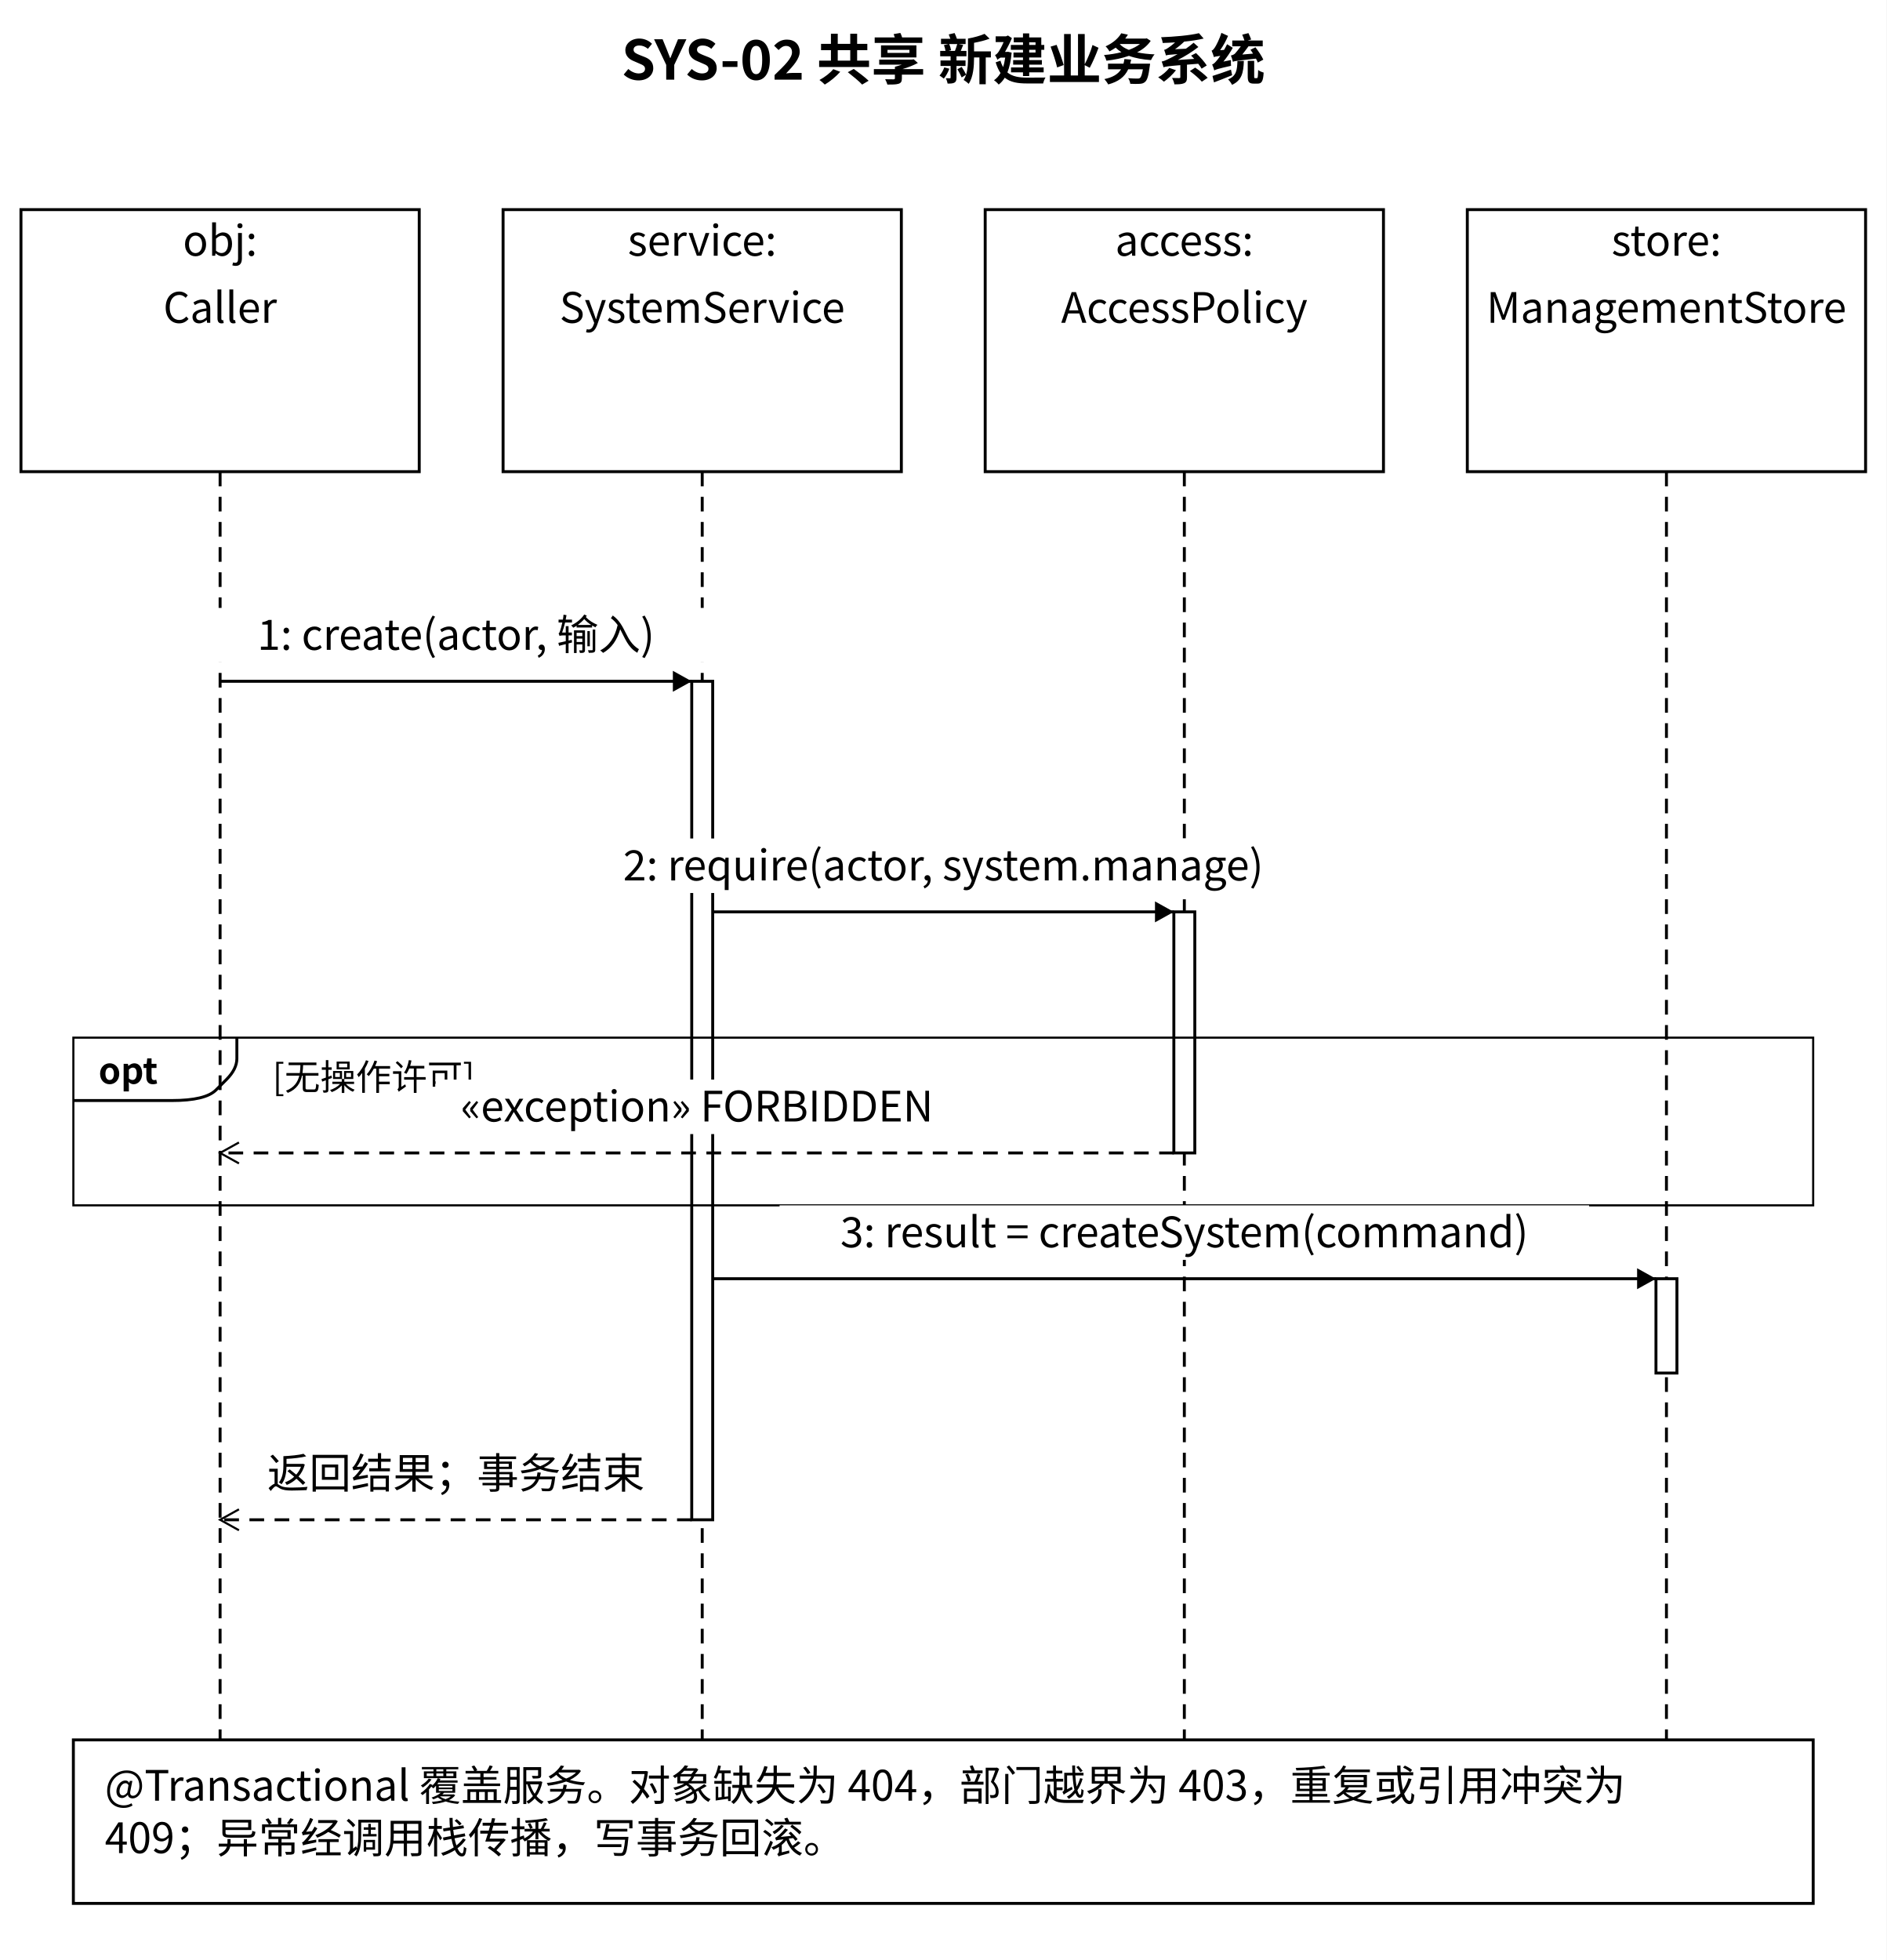
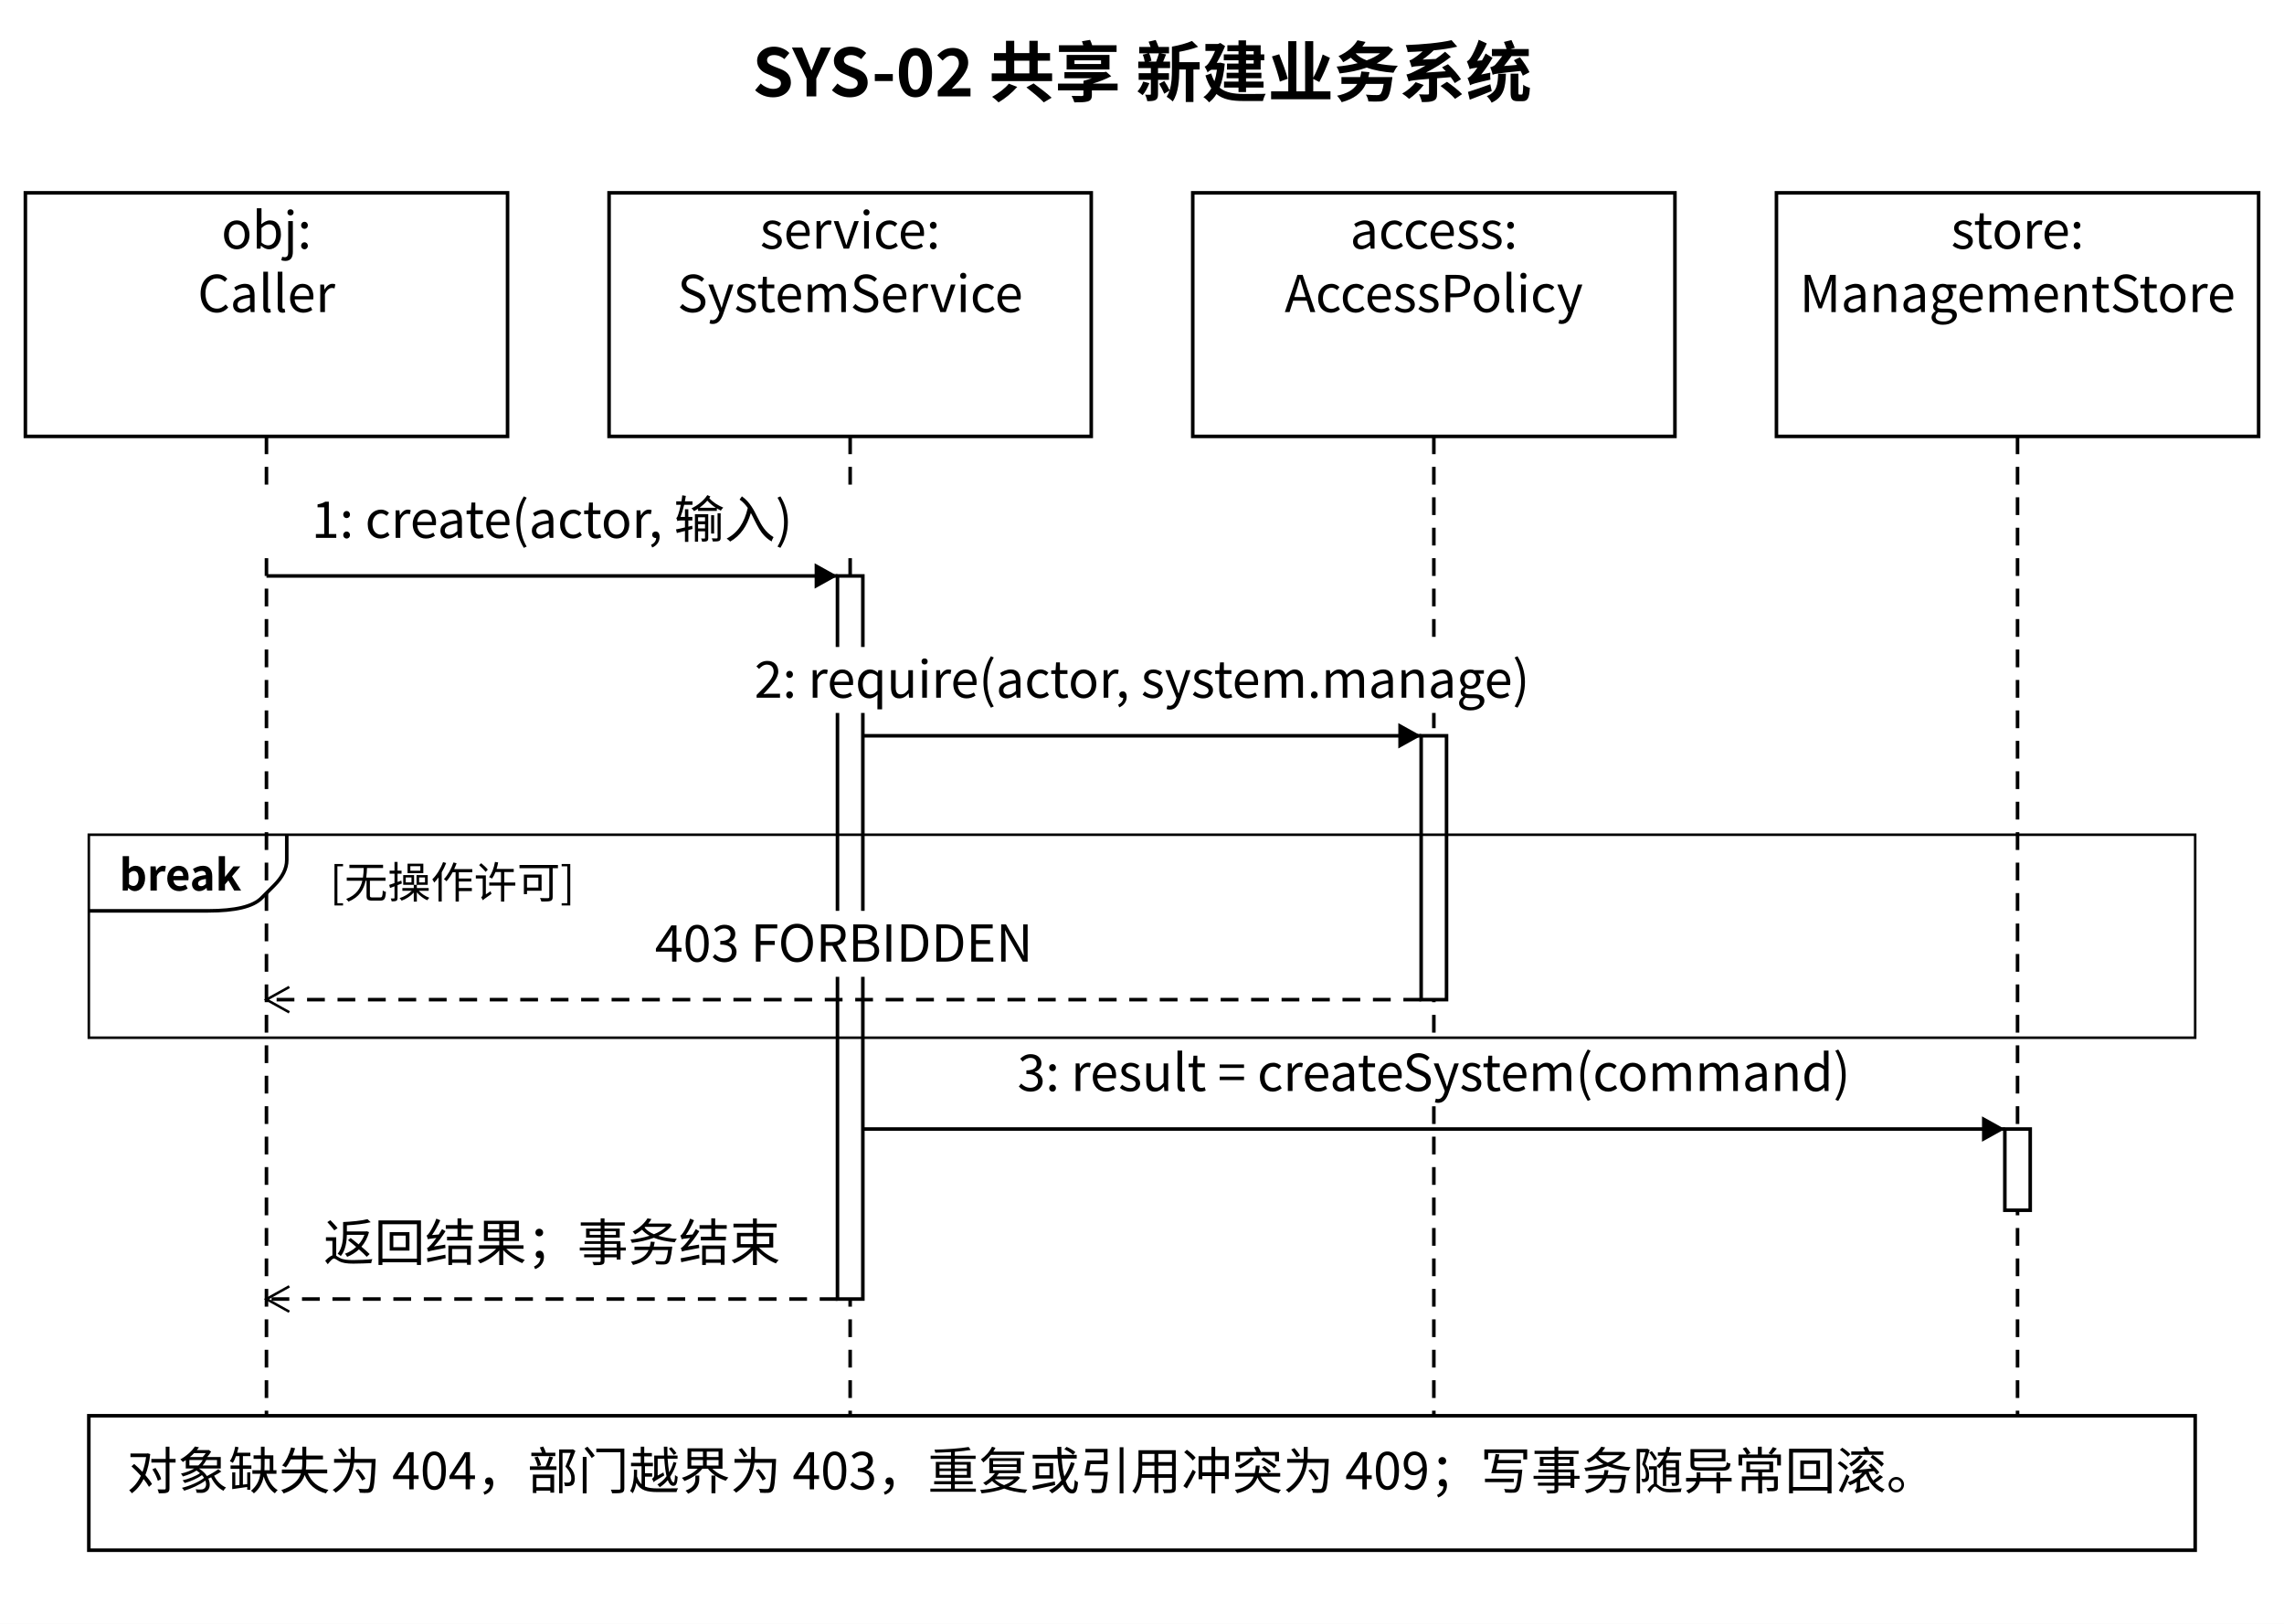
- <svg xmlns="http://www.w3.org/2000/svg" width="900" height="935" viewBox="0 0 900 935">
+ <svg xmlns="http://www.w3.org/2000/svg" width="900" height="640" viewBox="0 0 900 640">
  <style>text{font-family:'PingFang SC','Microsoft YaHei','Noto Sans CJK SC',system-ui,sans-serif;fill:black}</style>
  <defs>
    <marker id="open" markerWidth="12" markerHeight="12" refX="10" refY="6" orient="auto" markerUnits="userSpaceOnUse">
      <path d="M1,1 L10,6 L1,11" fill="none" stroke="black" />
    </marker>
    <marker id="filled" markerWidth="12" markerHeight="12" refX="10" refY="6" orient="auto" markerUnits="userSpaceOnUse">
      <path d="M1,1 L10,6 L1,11 Z" fill="black" />
    </marker>
    <marker id="triangle" markerWidth="16" markerHeight="16" refX="14" refY="8" orient="auto" markerUnits="userSpaceOnUse">
      <path d="M1,1 L14,8 L1,15 Z" fill="white" stroke="black" />
    </marker>
  </defs>
  <rect width="100%" height="100%" fill="white" />
  <text x="450.0" y="38" font-size="26" text-anchor="middle" font-weight="600">SYS-02 共享 新建业务系统</text>
-   <rect x="10" y="100" width="190" height="125" rx="0" fill="white" stroke="black" stroke-width="1.4" />
-   <text x="105" y="122" font-size="20" text-anchor="middle" font-weight="400">obj:</text>
-   <text x="105" y="154" font-size="20" text-anchor="middle" font-weight="400">Caller</text>
-   <path d="M 105,225 L 105,900" fill="none" stroke="black" stroke-width="1.4" stroke-dasharray="7 5" />
-   <rect x="240" y="100" width="190" height="125" rx="0" fill="white" stroke="black" stroke-width="1.4" />
-   <text x="335" y="122" font-size="20" text-anchor="middle" font-weight="400">service:</text>
-   <text x="335" y="154" font-size="20" text-anchor="middle" font-weight="400">SystemService</text>
-   <path d="M 335,225 L 335,900" fill="none" stroke="black" stroke-width="1.4" stroke-dasharray="7 5" />
-   <rect x="470" y="100" width="190" height="125" rx="0" fill="white" stroke="black" stroke-width="1.4" />
-   <text x="565" y="122" font-size="20" text-anchor="middle" font-weight="400">access:</text>
-   <text x="565" y="154" font-size="20" text-anchor="middle" font-weight="400">AccessPolicy</text>
-   <path d="M 565,225 L 565,900" fill="none" stroke="black" stroke-width="1.4" stroke-dasharray="7 5" />
-   <rect x="700" y="100" width="190" height="125" rx="0" fill="white" stroke="black" stroke-width="1.4" />
-   <text x="795" y="122" font-size="20" text-anchor="middle" font-weight="400">store:</text>
-   <text x="795" y="154" font-size="20" text-anchor="middle" font-weight="400">ManagementStore</text>
-   <path d="M 795,225 L 795,900" fill="none" stroke="black" stroke-width="1.4" stroke-dasharray="7 5" />
-   <rect x="330" y="325" width="10" height="400" rx="0" fill="white" stroke="black" stroke-width="1.4" />
-   <path d="M 105,325 L 330,325" fill="none" stroke="black" stroke-width="1.4" marker-end="url(#filled)" />
-   <rect x="89.9" y="290" width="255.2" height="26" fill="white" />
-   <text x="217.5" y="310" font-size="20" text-anchor="middle" font-weight="400">1: create(actor, 输入)</text>
-   <rect x="560" y="435" width="10" height="115" rx="0" fill="white" stroke="black" stroke-width="1.4" />
-   <path d="M 340,435 L 560,435" fill="none" stroke="black" stroke-width="1.4" marker-end="url(#filled)" />
-   <rect x="262.6" y="400" width="374.8" height="26" fill="white" />
-   <text x="450.0" y="420" font-size="20" text-anchor="middle" font-weight="400">2: require(actor, system.manage)</text>
-   <rect x="35" y="495" width="830" height="80" fill="none" stroke="black" />
-   <path d="M 35,525 L 82.0,525.0 Q 98,525 103.0,520.0 L 108.0,515.0 Q 113,510 113.0,505.0 L 113,495" fill="none" stroke="black" stroke-width="1.4" />
-   <text x="47" y="517" font-size="17" text-anchor="start" font-weight="600">opt</text>
-   <rect x="125" y="503" width="114.38" height="23" fill="white" />
-   <text x="130" y="520" font-size="17" text-anchor="start" font-weight="400">[无操作许可]</text>
-   <path d="M 560,550 L 105,550" fill="none" stroke="black" stroke-width="1.4" stroke-dasharray="7 5" marker-end="url(#open)" />
-   <rect x="207.8" y="515" width="249.4" height="26" fill="white" />
-   <text x="332.5" y="535" font-size="20" text-anchor="middle" font-weight="400">«exception» FORBIDDEN</text>
-   <rect x="790" y="610" width="10" height="45" rx="0" fill="white" stroke="black" stroke-width="1.4" />
-   <path d="M 340,610 L 790,610" fill="none" stroke="black" stroke-width="1.4" marker-end="url(#filled)" />
-   <rect x="371.9" y="575" width="386.2" height="26" fill="white" />
-   <text x="565.0" y="595" font-size="20" text-anchor="middle" font-weight="400">3: result = createSystem(command)</text>
-   <path d="M 330,725 L 105,725" fill="none" stroke="black" stroke-width="1.4" stroke-dasharray="7 5" marker-end="url(#open)" />
-   <rect x="122.5" y="690" width="190" height="26" fill="white" />
-   <text x="217.5" y="710" font-size="20" text-anchor="middle" font-weight="400">返回结果；事务结束</text>
-   <rect x="35" y="830" width="830" height="78" rx="0" fill="white" stroke="black" stroke-width="1.4" />
-   <text x="50" y="859" font-size="20" text-anchor="start" font-weight="400">@Transactional 覆盖服务。对象缺失为 404，部门越界为 403，重复或引用冲突为</text>
-   <text x="50" y="884" font-size="20" text-anchor="start" font-weight="400">409；异常经调用栈传播，写事务回滚。</text>
+   <rect x="10" y="76" width="190" height="96" rx="0" fill="white" stroke="black" stroke-width="1.4" />
+   <text x="105" y="98" font-size="20" text-anchor="middle" font-weight="400">obj:</text>
+   <text x="105" y="123" font-size="20" text-anchor="middle" font-weight="400">Caller</text>
+   <path d="M 105,172 L 105,605" fill="none" stroke="black" stroke-width="1.4" stroke-dasharray="7 5" />
+   <rect x="240" y="76" width="190" height="96" rx="0" fill="white" stroke="black" stroke-width="1.4" />
+   <text x="335" y="98" font-size="20" text-anchor="middle" font-weight="400">service:</text>
+   <text x="335" y="123" font-size="20" text-anchor="middle" font-weight="400">SystemService</text>
+   <path d="M 335,172 L 335,605" fill="none" stroke="black" stroke-width="1.4" stroke-dasharray="7 5" />
+   <rect x="470" y="76" width="190" height="96" rx="0" fill="white" stroke="black" stroke-width="1.4" />
+   <text x="565" y="98" font-size="20" text-anchor="middle" font-weight="400">access:</text>
+   <text x="565" y="123" font-size="20" text-anchor="middle" font-weight="400">AccessPolicy</text>
+   <path d="M 565,172 L 565,605" fill="none" stroke="black" stroke-width="1.4" stroke-dasharray="7 5" />
+   <rect x="700" y="76" width="190" height="96" rx="0" fill="white" stroke="black" stroke-width="1.4" />
+   <text x="795" y="98" font-size="20" text-anchor="middle" font-weight="400">store:</text>
+   <text x="795" y="123" font-size="20" text-anchor="middle" font-weight="400">ManagementStore</text>
+   <path d="M 795,172 L 795,605" fill="none" stroke="black" stroke-width="1.4" stroke-dasharray="7 5" />
+   <rect x="330" y="227" width="10" height="285" rx="0" fill="white" stroke="black" stroke-width="1.4" />
+   <path d="M 105,227 L 330,227" fill="none" stroke="black" stroke-width="1.4" marker-end="url(#filled)" />
+   <rect x="89.9" y="192" width="255.2" height="26" fill="white" />
+   <text x="217.5" y="212" font-size="20" text-anchor="middle" font-weight="400">1: create(actor, 输入)</text>
+   <rect x="560" y="290" width="10" height="104" rx="0" fill="white" stroke="black" stroke-width="1.4" />
+   <path d="M 340,290 L 560,290" fill="none" stroke="black" stroke-width="1.4" marker-end="url(#filled)" />
+   <rect x="262.6" y="255" width="374.8" height="26" fill="white" />
+   <text x="450.0" y="275" font-size="20" text-anchor="middle" font-weight="400">2: require(actor, system.manage)</text>
+   <rect x="35" y="329" width="830" height="80" fill="none" stroke="black" />
+   <path d="M 35,359 L 82.0,359.0 Q 98,359 103.0,354.0 L 108.0,349.0 Q 113,344 113.0,339.0 L 113,329" fill="none" stroke="black" stroke-width="1.4" />
+   <text x="47" y="351" font-size="17" text-anchor="start" font-weight="600">break</text>
+   <rect x="125" y="337" width="114.38" height="23" fill="white" />
+   <text x="130" y="354" font-size="17" text-anchor="start" font-weight="400">[无操作许可]</text>
+   <path d="M 560,394 L 105,394" fill="none" stroke="black" stroke-width="1.4" stroke-dasharray="7 5" marker-end="url(#open)" />
+   <rect x="253.4" y="359" width="158.2" height="26" fill="white" />
+   <text x="332.5" y="379" font-size="20" text-anchor="middle" font-weight="400">403 FORBIDDEN</text>
+   <rect x="790" y="445" width="10" height="32" rx="0" fill="white" stroke="black" stroke-width="1.4" />
+   <path d="M 340,445 L 790,445" fill="none" stroke="black" stroke-width="1.4" marker-end="url(#filled)" />
+   <rect x="371.9" y="410" width="386.2" height="26" fill="white" />
+   <text x="565.0" y="430" font-size="20" text-anchor="middle" font-weight="400">3: result = createSystem(command)</text>
+   <path d="M 330,512 L 105,512" fill="none" stroke="black" stroke-width="1.4" stroke-dasharray="7 5" marker-end="url(#open)" />
+   <rect x="122.5" y="477" width="190" height="26" fill="white" />
+   <text x="217.5" y="497" font-size="20" text-anchor="middle" font-weight="400">返回结果；事务结束</text>
+   <rect x="35" y="558" width="830" height="53" rx="0" fill="white" stroke="black" stroke-width="1.4" />
+   <text x="50" y="587" font-size="20" text-anchor="start" font-weight="400">对象缺失为 404，部门越界为 403，重复或引用冲突为 409；写事务随异常回滚。</text>
</svg>
